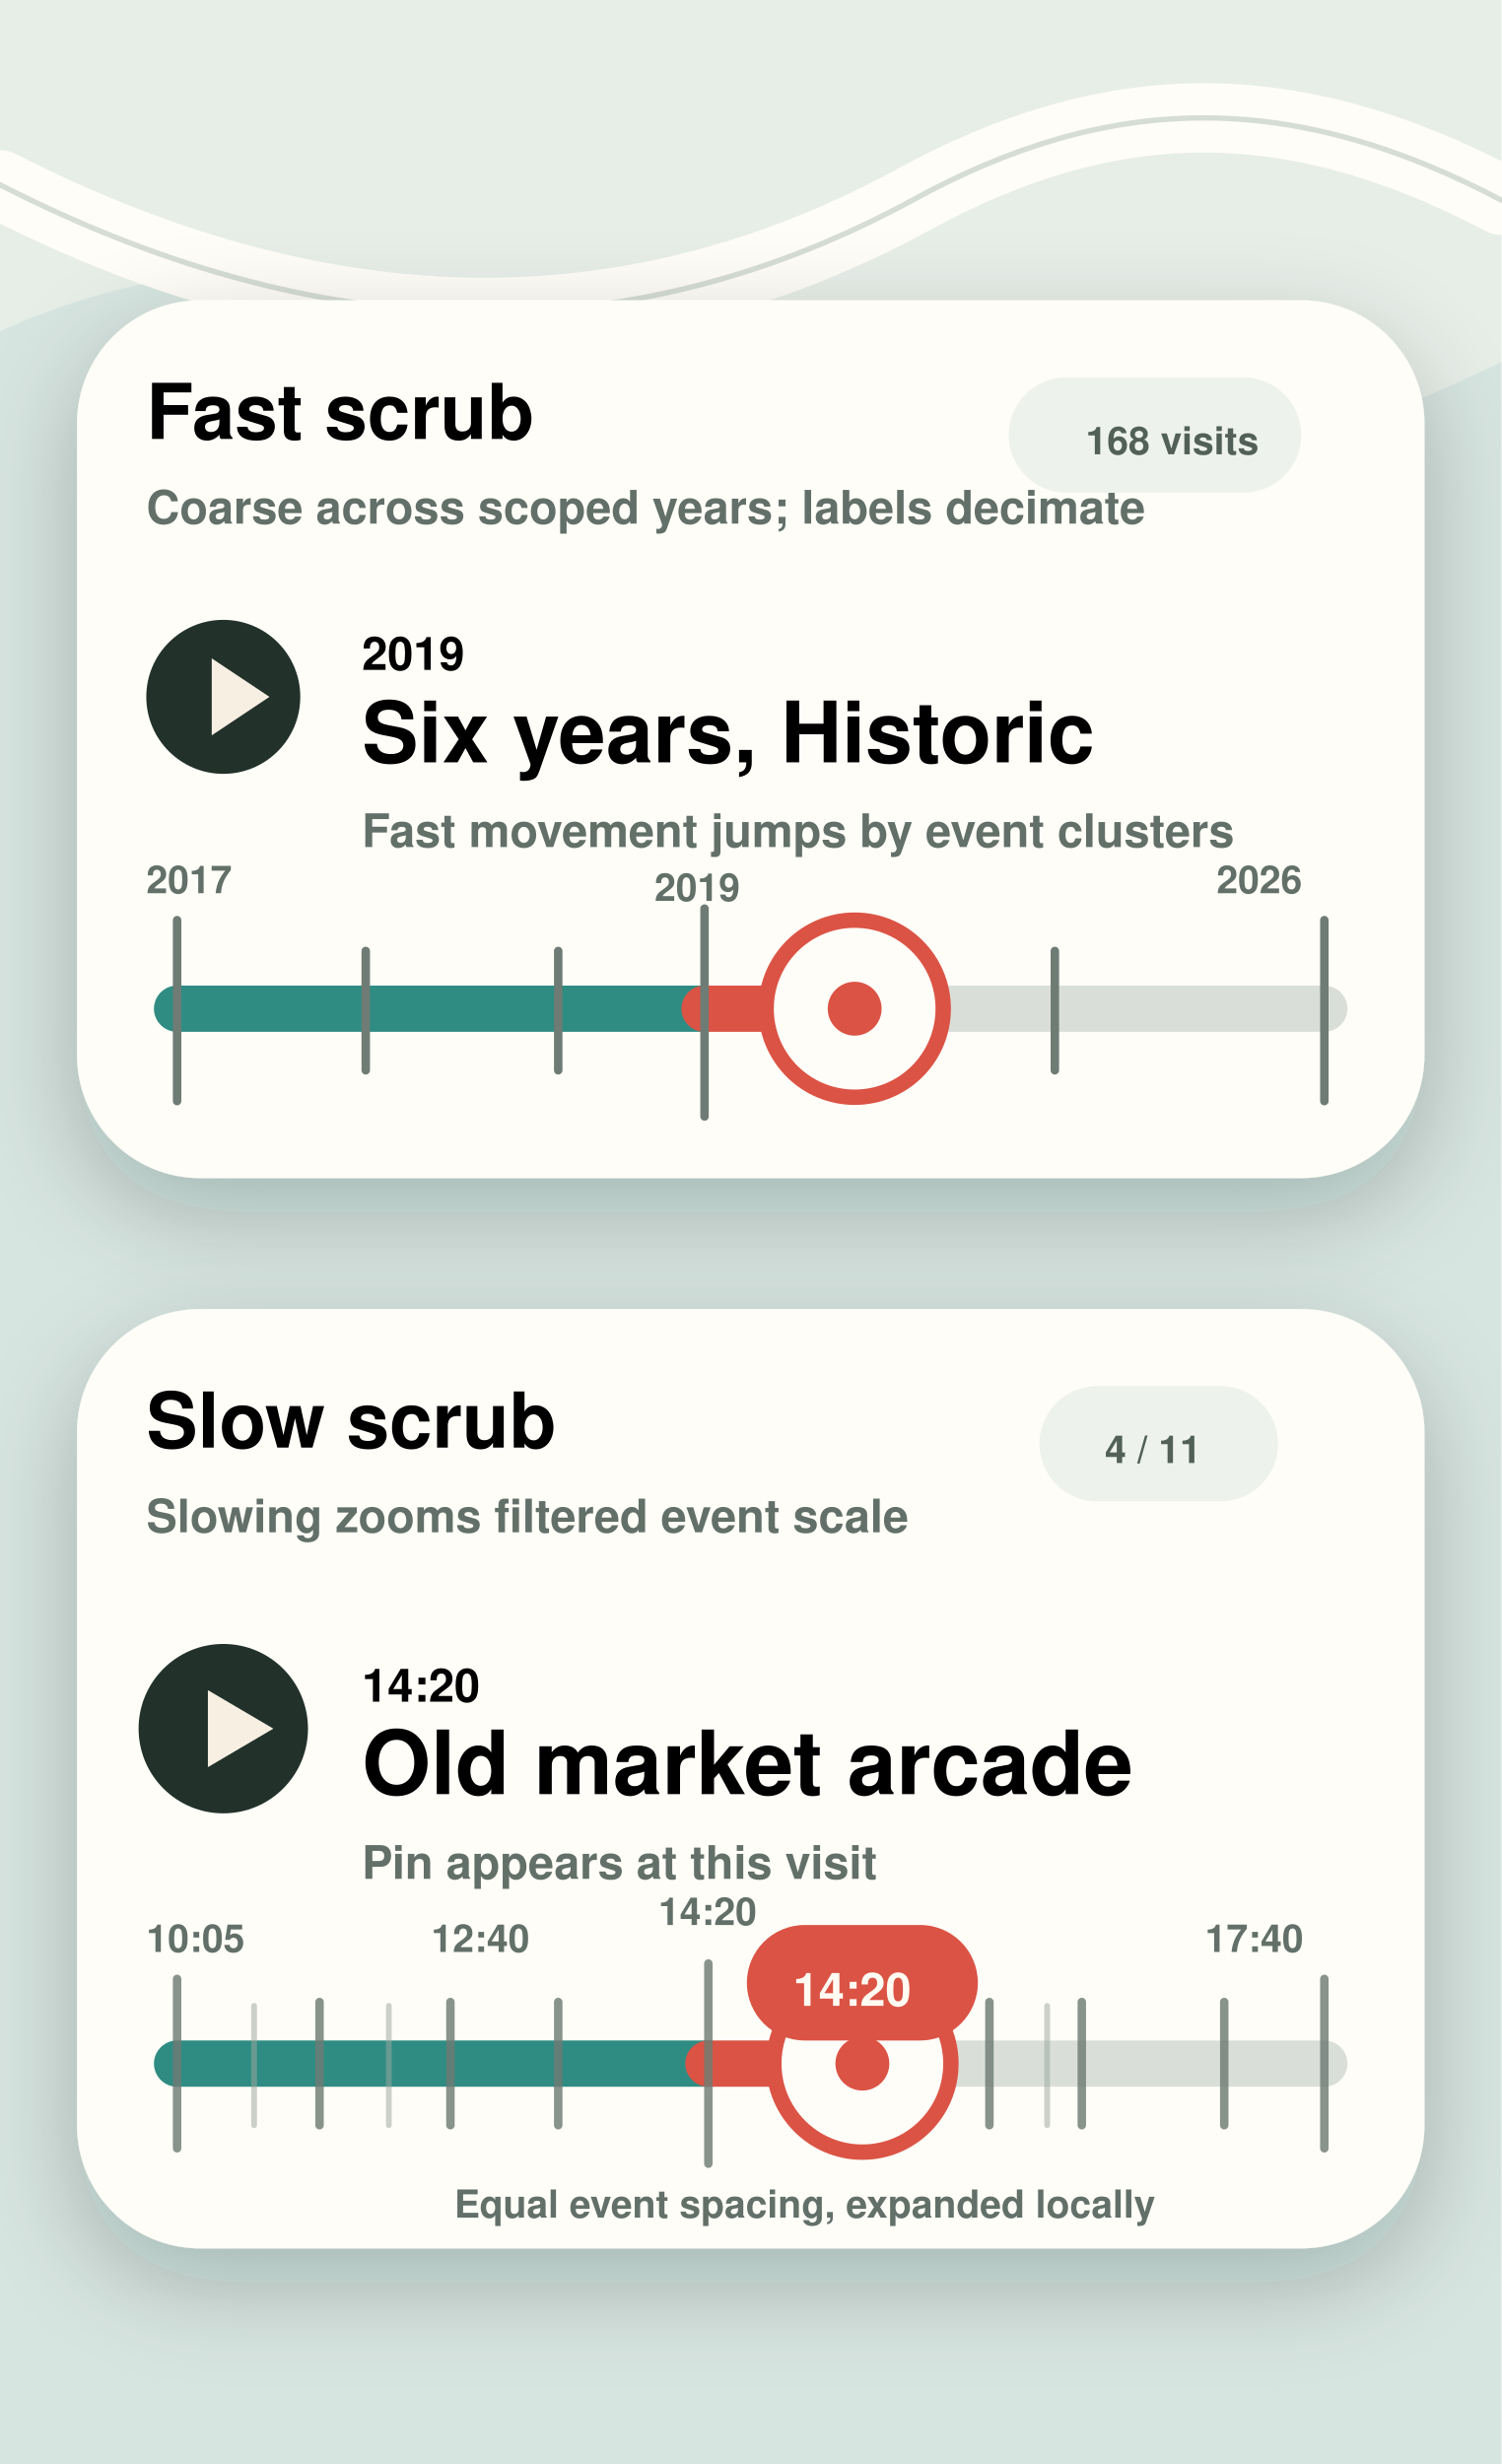
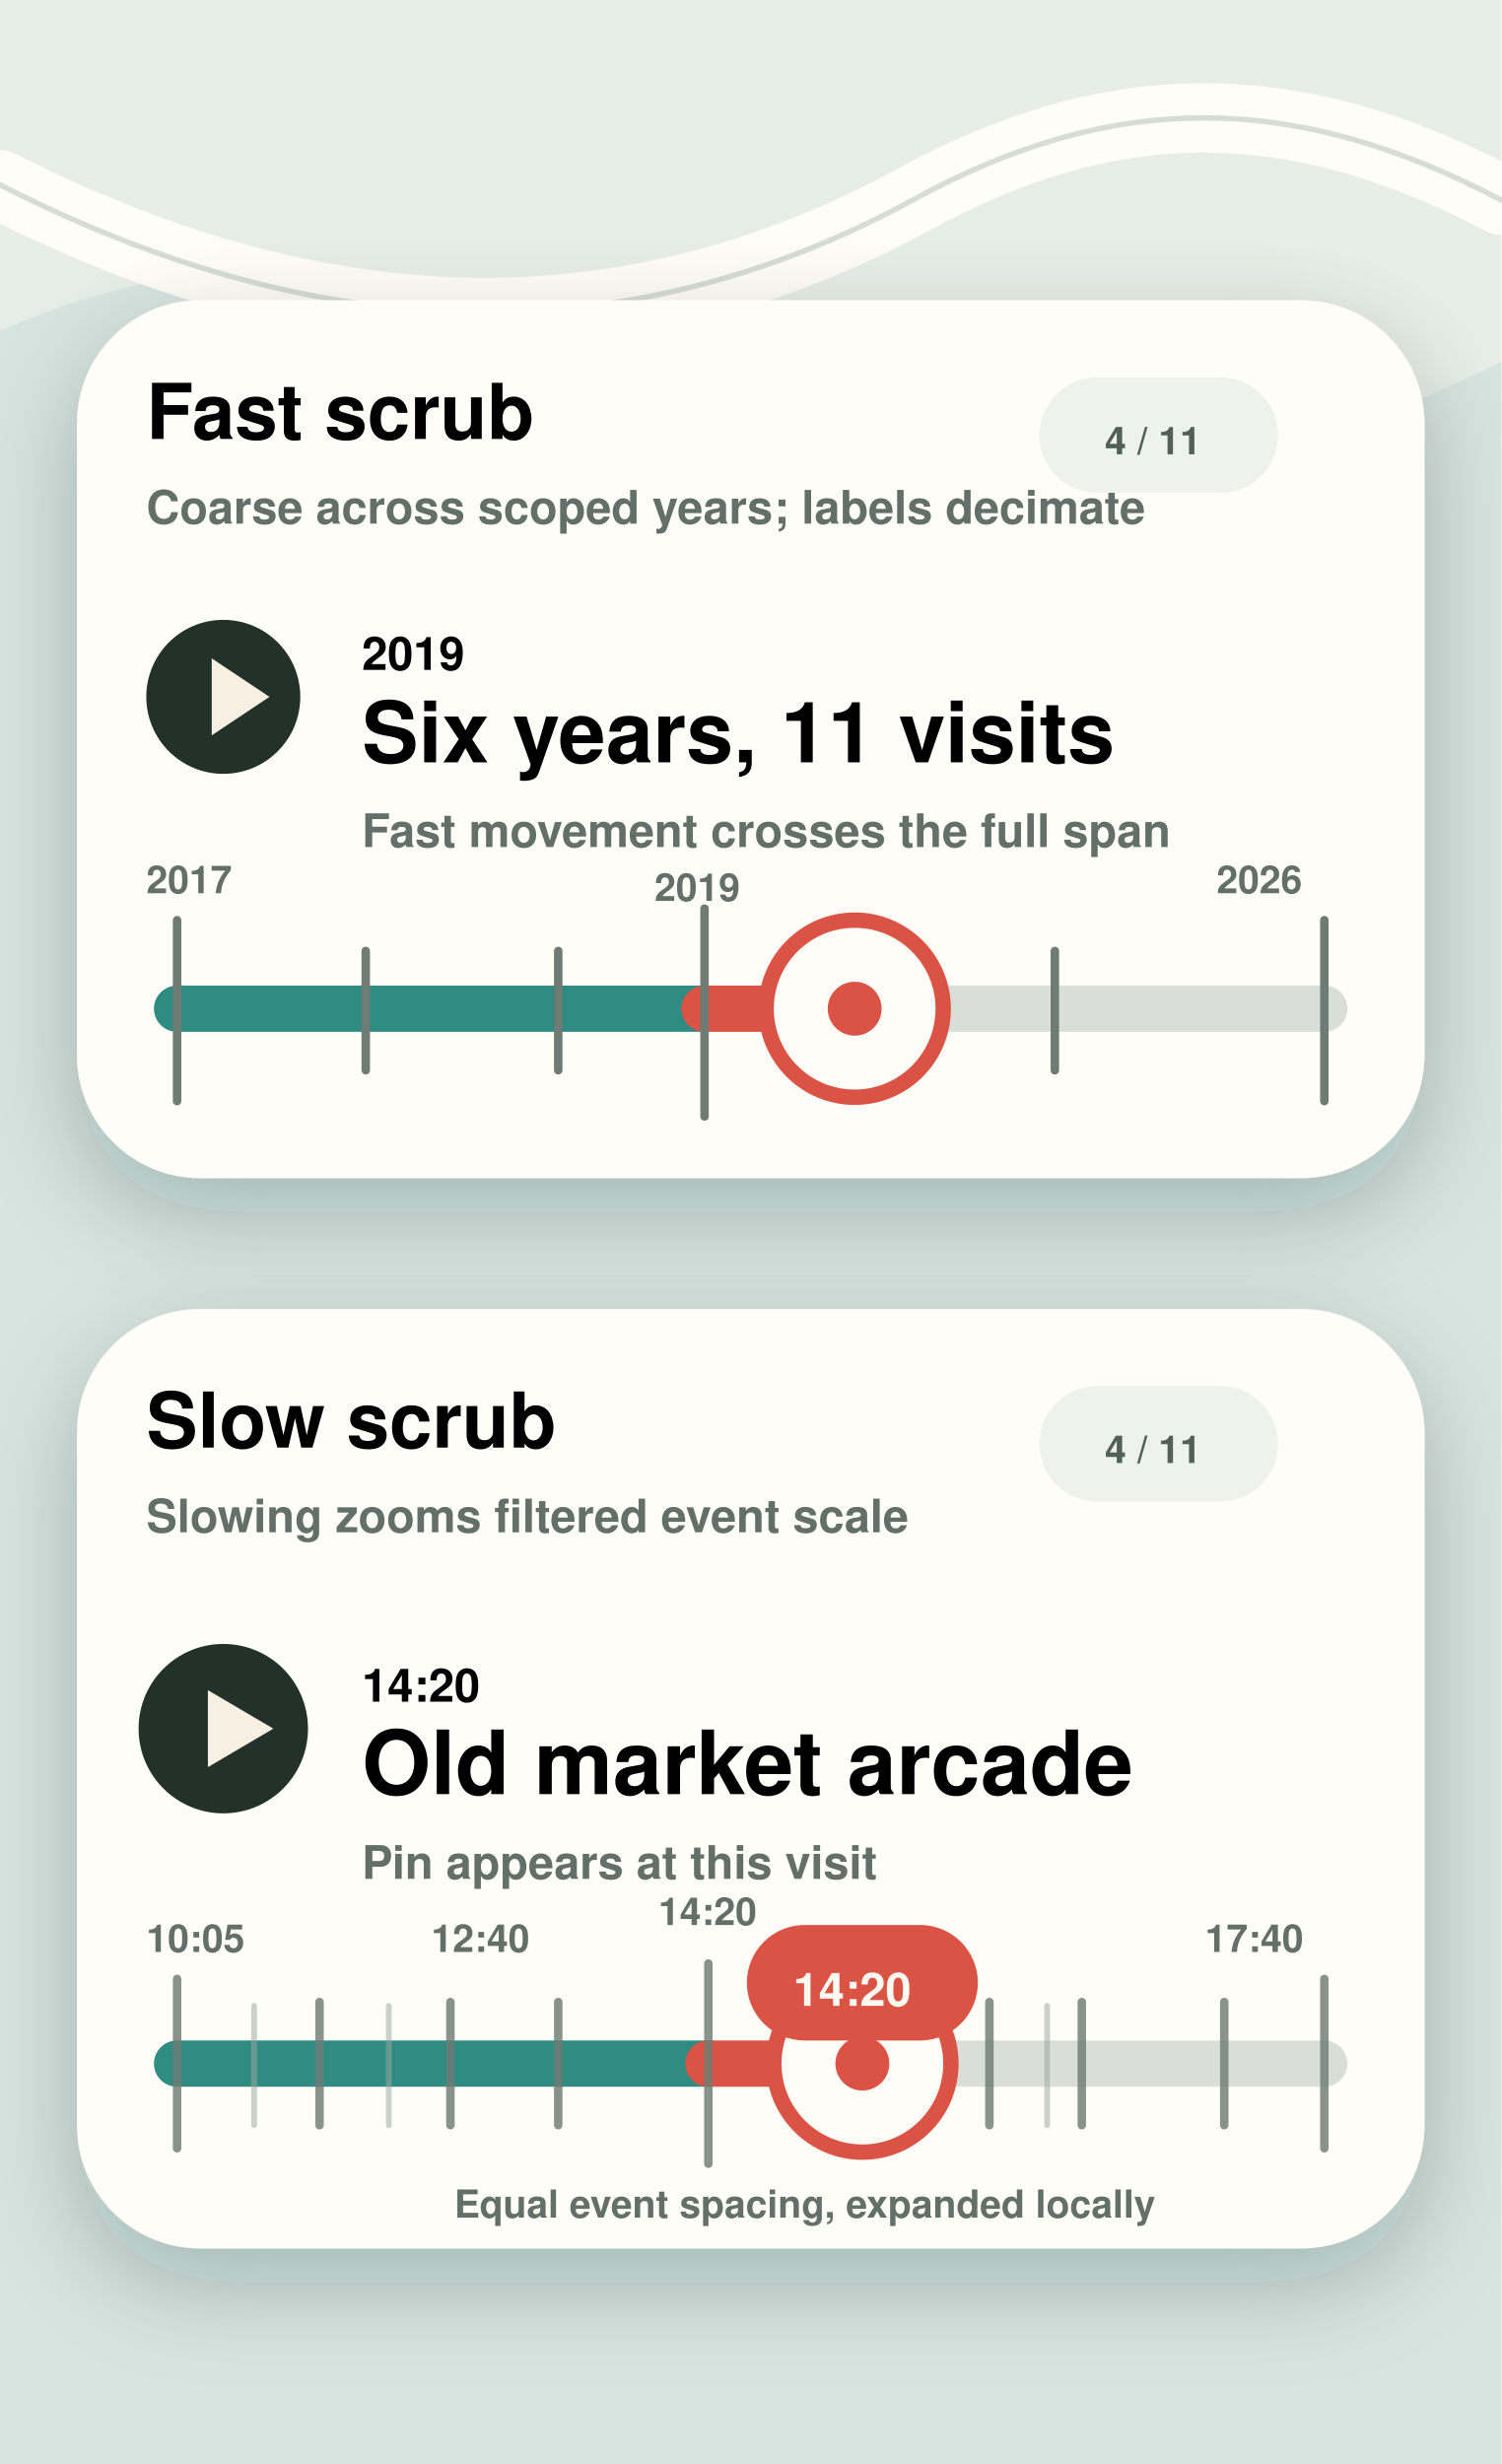
<svg xmlns="http://www.w3.org/2000/svg" width="390" height="640" viewBox="0 0 390 640" role="img" aria-label="Retrace slider showing fast coarse year scrubbing and slowed zoomed visit scrubbing">
  <defs>
    <filter id="shadow" x="-20%" y="-20%" width="140%" height="140%">
      <feDropShadow dx="0" dy="9" stdDeviation="13" flood-color="#1c2421" flood-opacity="0.24" />
    </filter>
    <style>
      .label { font-family: Helvetica; letter-spacing: 0; }
      .small { font-size: 12px; font-weight: 650; }
      .micro { font-size: 10px; font-weight: 650; }
      .event { stroke: #6e7b74; stroke-width: 2.2; stroke-linecap: round; }
      .minor { stroke: #9da7a1; stroke-width: 1.5; stroke-linecap: round; opacity: .64; }
    </style>
  </defs>
  <rect width="390" height="640" fill="#e7eee8" />
  <path d="M0 86c58-26 112-18 168 13 72 40 124 42 222-5v546H0z" fill="#c1d8d5" opacity=".42" />
  <path d="M0 48c88 45 167 42 237 4 51-28 98-29 153 0" fill="none" stroke="#fffdf7" stroke-width="18" stroke-linecap="round" />
  <path d="M0 48c88 45 167 42 237 4 51-28 98-29 153 0" fill="none" stroke="#d5ddd4" stroke-width="1.4" stroke-linecap="round" />
  <g filter="url(#shadow)">
    <rect x="20" y="78" width="350" height="228" rx="32" fill="#fffdf8" />
    <text class="label" x="38" y="114" style="font-size:20px;font-weight:780">Fast scrub</text>
    <text class="label small" x="38" y="136" fill="#627069">Coarse across scoped years; labels decimate</text>
-     <rect x="262" y="98" width="76" height="30" rx="15" fill="#edf3ec" />
-     <text class="label micro" x="282" y="118" fill="#53615a">168 visits</text>
+     <rect x="270" y="98" width="62" height="30" rx="15" fill="#edf3ec" />
+     <text class="label micro" x="287" y="118" fill="#53615a">4 / 11</text>
    <circle cx="58" cy="181" r="20" fill="#20312c" />
    <path d="M55 171l15 10-15 10z" fill="#f8efe3" />
    <text class="label" x="94" y="174" style="font-size:12px;font-weight:700">2019</text>
-     <text class="label" x="94" y="198" style="font-size:22px;font-weight:790">Six years, Historic</text>
-     <text class="label small" x="94" y="220" fill="#627069">Fast movement jumps by event clusters</text>
+     <text class="label" x="94" y="198" style="font-size:22px;font-weight:790">Six years, 11 visits</text>
+     <text class="label small" x="94" y="220" fill="#627069">Fast movement crosses the full span</text>
    <line x1="46" y1="262" x2="344" y2="262" stroke="#d9dfd8" stroke-width="12" stroke-linecap="round" />
    <line x1="46" y1="262" x2="183" y2="262" stroke="#2d8c83" stroke-width="12" stroke-linecap="round" />
    <line x1="183" y1="262" x2="222" y2="262" stroke="#db5344" stroke-width="12" stroke-linecap="round" />
    <line class="event" x1="46" y1="239" x2="46" y2="286" />
    <line class="event" x1="95" y1="247" x2="95" y2="278" />
    <line class="event" x1="145" y1="247" x2="145" y2="278" />
    <line class="event" x1="183" y1="236" x2="183" y2="290" />
    <line class="event" x1="222" y1="247" x2="222" y2="278" />
    <line class="event" x1="274" y1="247" x2="274" y2="278" />
    <line class="event" x1="344" y1="239" x2="344" y2="286" />
    <rect x="199" y="239" width="46" height="46" rx="23" fill="#fffdf8" stroke="#db5344" stroke-width="4" />
    <circle cx="222" cy="262" r="7" fill="#db5344" />
    <text class="label micro" x="38" y="232" fill="#627069">2017</text>
    <text class="label micro" x="170" y="234" fill="#627069">2019</text>
    <text class="label micro" x="316" y="232" fill="#627069">2026</text>
  </g>
  <g filter="url(#shadow)">
    <rect x="20" y="340" width="350" height="244" rx="32" fill="#fffdf8" />
    <text class="label" x="38" y="376" style="font-size:20px;font-weight:780">Slow scrub</text>
    <text class="label small" x="38" y="398" fill="#627069">Slowing zooms filtered event scale</text>
    <rect x="270" y="360" width="62" height="30" rx="15" fill="#edf3ec" />
    <text class="label micro" x="287" y="380" fill="#53615a">4 / 11</text>
    <circle cx="58" cy="449" r="22" fill="#20312c" />
    <path d="M54 439l17 10-17 10z" fill="#f8efe3" />
    <text class="label" x="94" y="442" style="font-size:12px;font-weight:700">14:20</text>
    <text class="label" x="94" y="466" style="font-size:23px;font-weight:790">Old market arcade</text>
    <text class="label small" x="94" y="488" fill="#627069">Pin appears at this visit</text>
    <line x1="46" y1="536" x2="344" y2="536" stroke="#d9dfd8" stroke-width="12" stroke-linecap="round" />
    <line x1="46" y1="536" x2="184" y2="536" stroke="#2d8c83" stroke-width="12" stroke-linecap="round" />
    <line x1="184" y1="536" x2="224" y2="536" stroke="#db5344" stroke-width="12" stroke-linecap="round" />
    <g opacity=".82">
      <line class="event" x1="46" y1="514" x2="46" y2="558" />
      <line class="minor" x1="66" y1="521" x2="66" y2="552" />
      <line class="event" x1="83" y1="520" x2="83" y2="552" />
      <line class="minor" x1="101" y1="521" x2="101" y2="552" />
      <line class="event" x1="117" y1="520" x2="117" y2="552" />
      <line class="event" x1="145" y1="520" x2="145" y2="552" />
      <line class="event" x1="184" y1="510" x2="184" y2="562" />
      <line class="event" x1="224" y1="520" x2="224" y2="552" />
      <line class="minor" x1="242" y1="521" x2="242" y2="552" />
      <line class="event" x1="257" y1="520" x2="257" y2="552" />
      <line class="minor" x1="272" y1="521" x2="272" y2="552" />
      <line class="event" x1="281" y1="520" x2="281" y2="552" />
      <line class="event" x1="318" y1="520" x2="318" y2="552" />
      <line class="event" x1="344" y1="514" x2="344" y2="558" />
    </g>
    <rect x="201" y="513" width="46" height="46" rx="23" fill="#fffdf8" stroke="#db5344" stroke-width="4" />
    <circle cx="224" cy="536" r="7" fill="#db5344" />
    <rect x="194" y="500" width="60" height="30" rx="15" fill="#db5344" />
    <text class="label" x="206" y="521" style="font-size:12px;font-weight:760" fill="#fffaf2">14:20</text>
    <text class="label micro" x="38" y="507" fill="#627069">10:05</text>
    <text class="label micro" x="112" y="507" fill="#627069">12:40</text>
    <text class="label micro" x="171" y="500" fill="#627069">14:20</text>
    <text class="label micro" x="313" y="507" fill="#627069">17:40</text>
    <text class="label micro" x="118" y="576" fill="#627069">Equal event spacing, expanded locally</text>
  </g>
</svg>
